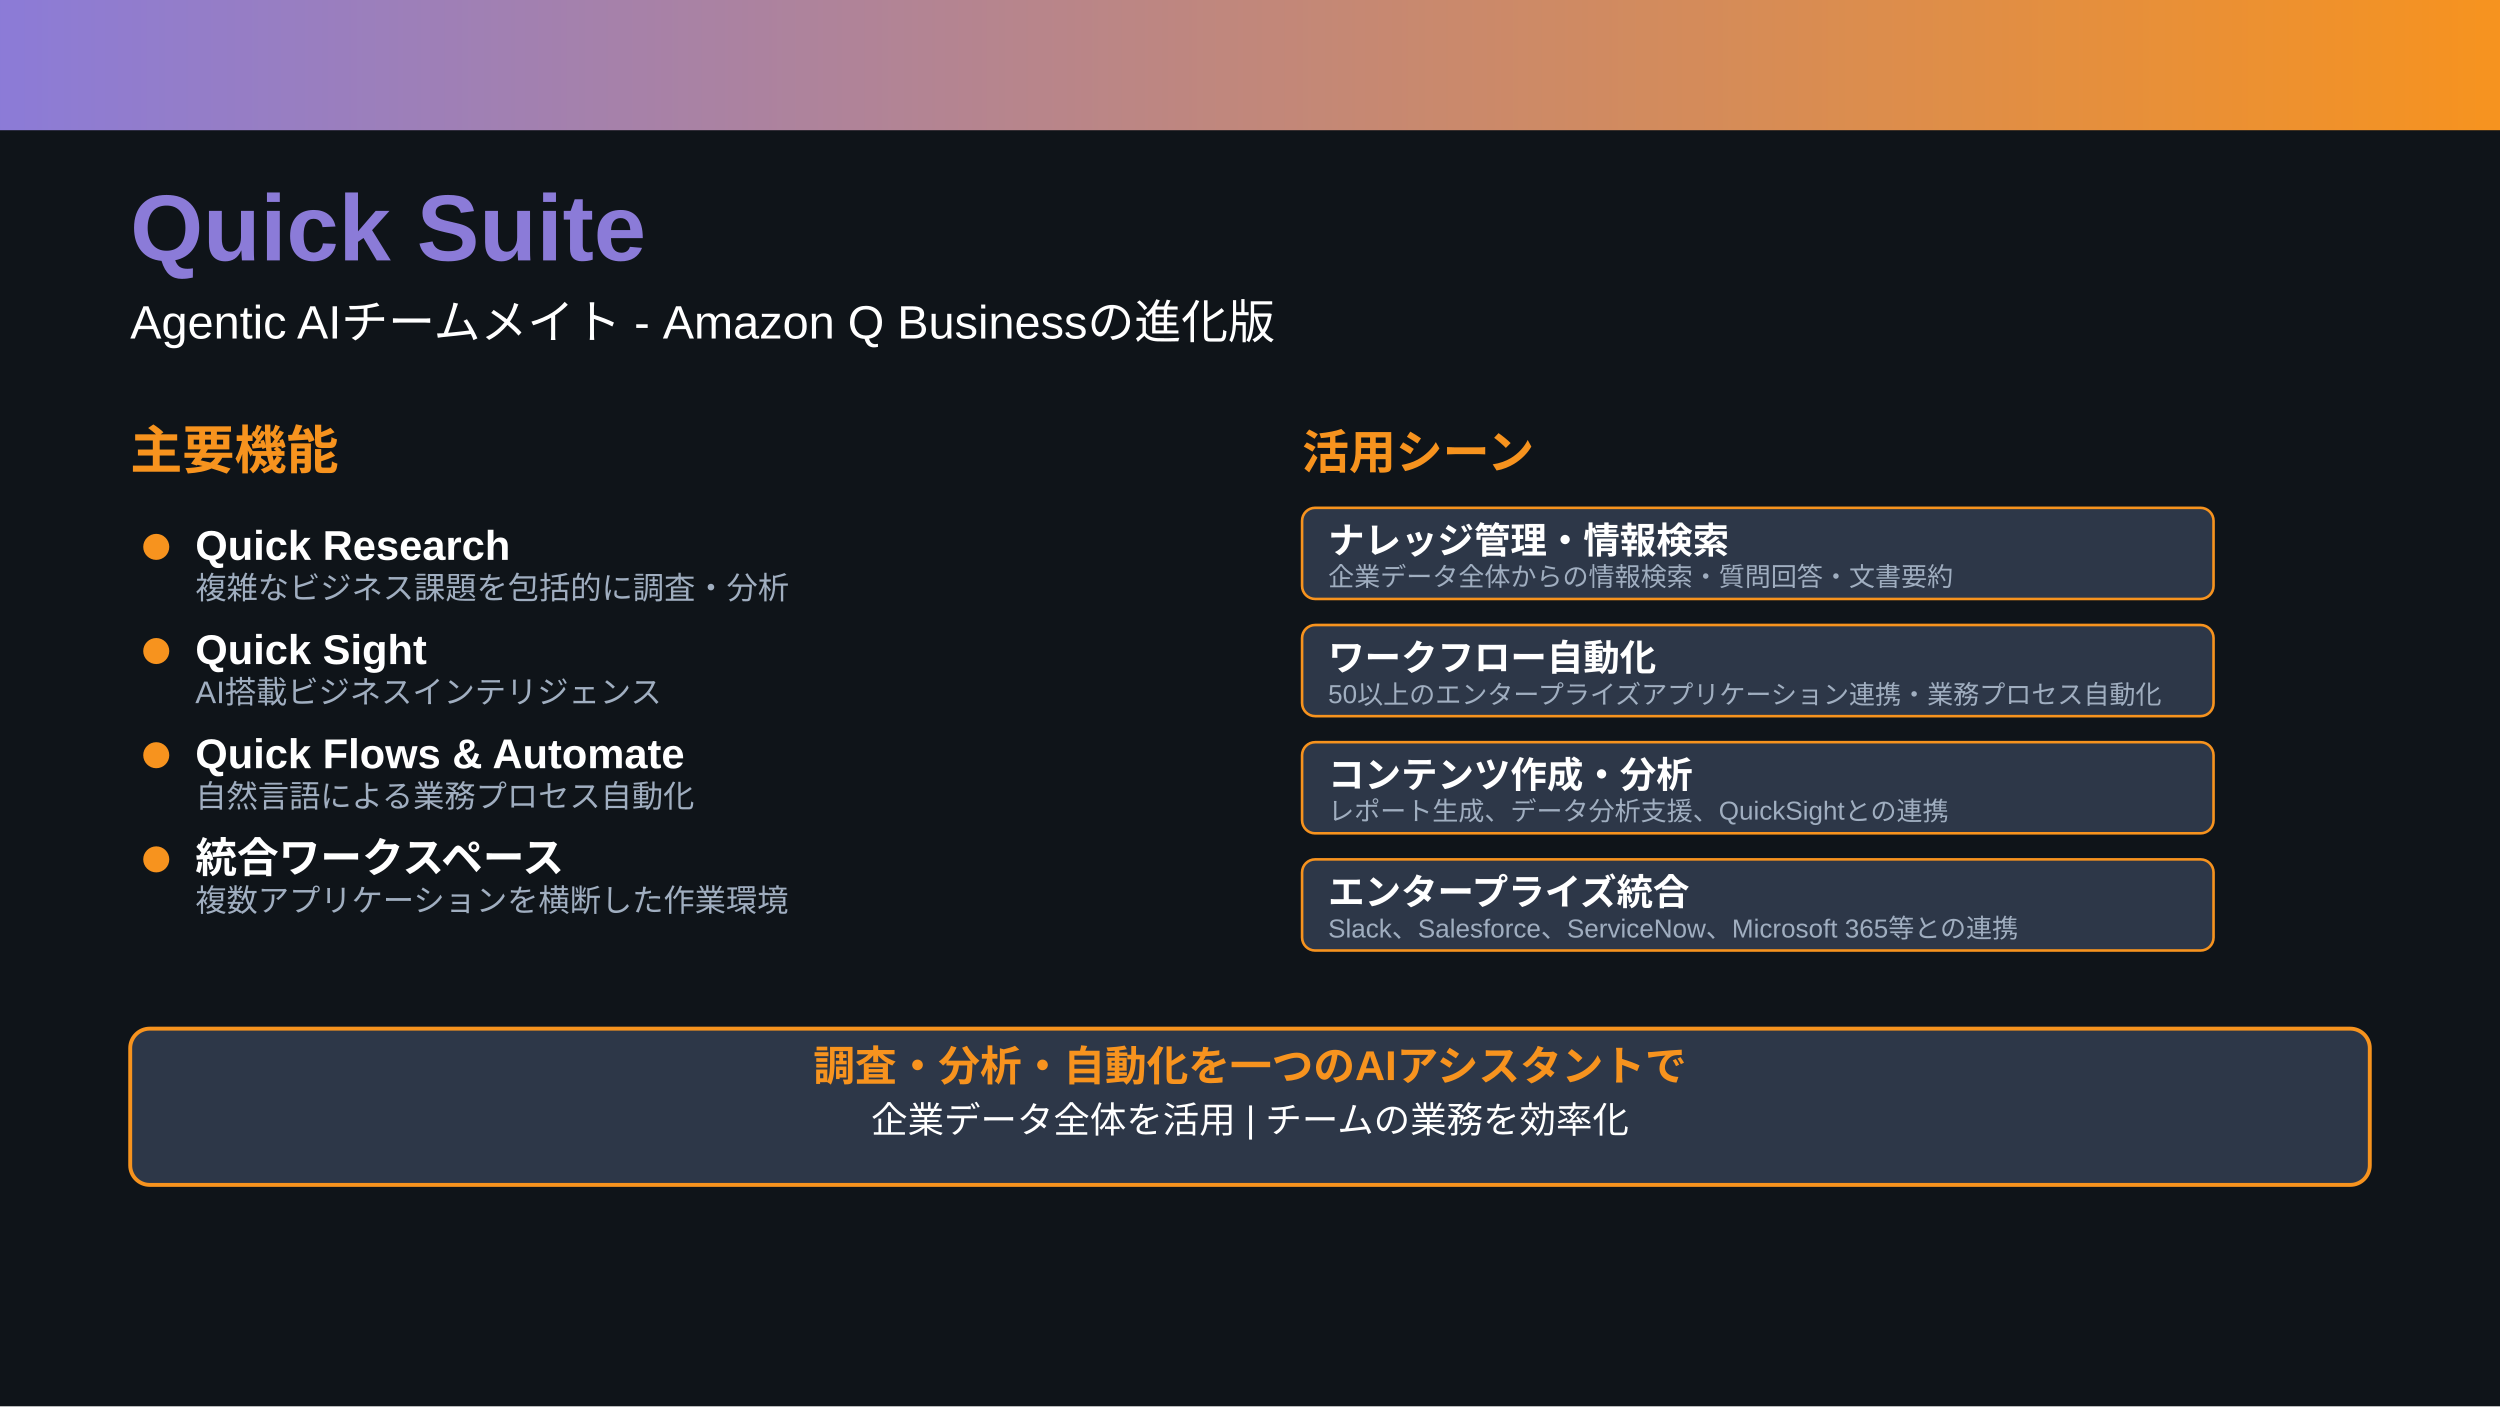
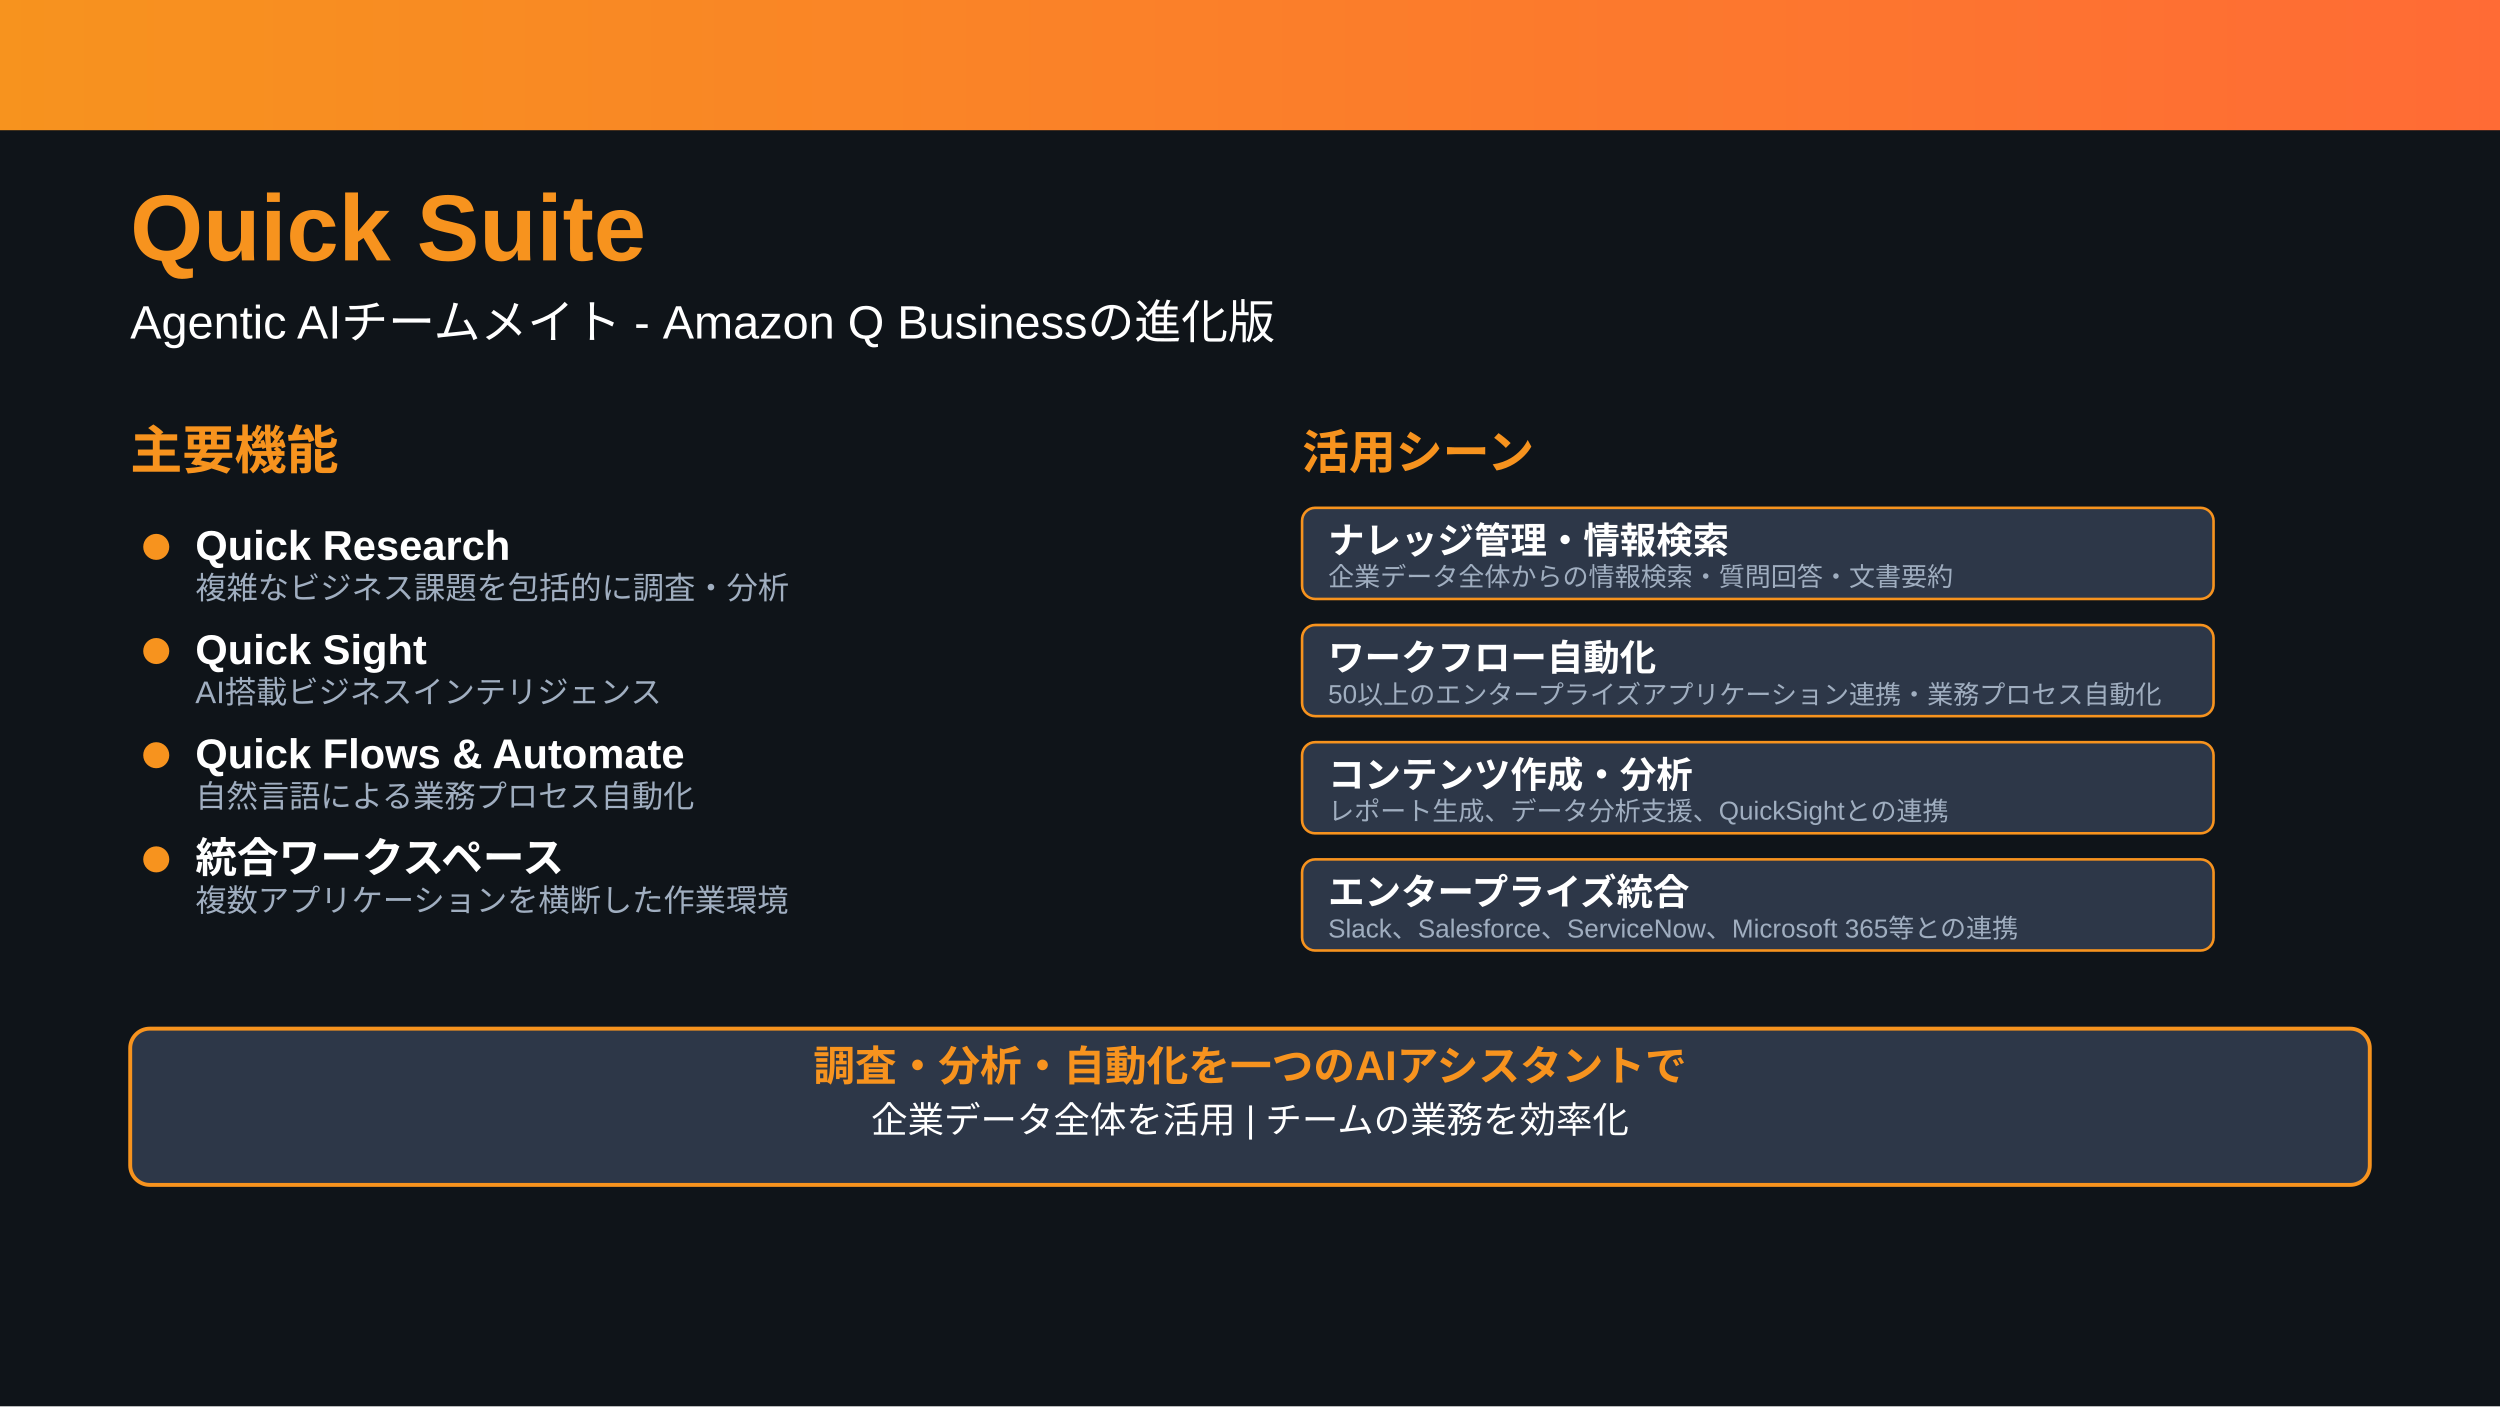
<svg xmlns="http://www.w3.org/2000/svg" width="1920" height="1080" viewBox="0 0 1920 1080" style="background: #0f1419;">
  <rect width="1920" height="1080" fill="#0f1419" />
  <defs>
    <linearGradient id="quicksuiteGradient" x1="0%" y1="0%" x2="100%" y2="0%">
-       <stop offset="0%" style="stop-color:#8B7BD8;stop-opacity:1" />
-       <stop offset="100%" style="stop-color:#f7931e;stop-opacity:1" />
+       <stop offset="0%" style="stop-color:#f7931e;stop-opacity:1" />
+       <stop offset="100%" style="stop-color:#ff6b35;stop-opacity:1" />
    </linearGradient>
  </defs>
  <rect x="0" y="0" width="1920" height="100" fill="url(#quicksuiteGradient)" />
-   <text x="100" y="200" fill="#8B7BD8" font-family="Arial, sans-serif" font-size="72" font-weight="bold">
+   <text x="100" y="200" fill="#f7931e" font-family="Arial, sans-serif" font-size="72" font-weight="bold">
    Quick Suite
  </text>
  <text x="100" y="260" fill="#ffffff" font-family="Arial, sans-serif" font-size="36">
    Agentic AIチームメイト - Amazon Q Businessの進化版
  </text>
  <g transform="translate(100, 320)">
    <text x="0" y="40" fill="#f7931e" font-family="Arial, sans-serif" font-size="40" font-weight="bold">
      主要機能
    </text>
    <circle cx="20" cy="100" r="10" fill="#f7931e" />
    <text x="50" y="110" fill="#ffffff" font-family="Arial, sans-serif" font-size="32" font-weight="bold">
      Quick Research
    </text>
    <text x="50" y="140" fill="#a0aec0" font-family="Arial, sans-serif" font-size="24">
      複雑なビジネス課題を包括的に調査・分析
    </text>
    <circle cx="20" cy="180" r="10" fill="#f7931e" />
    <text x="50" y="190" fill="#ffffff" font-family="Arial, sans-serif" font-size="32" font-weight="bold">
      Quick Sight
    </text>
    <text x="50" y="220" fill="#a0aec0" font-family="Arial, sans-serif" font-size="24">
      AI搭載ビジネスインテリジェンス
    </text>
    <circle cx="20" cy="260" r="10" fill="#f7931e" />
    <text x="50" y="270" fill="#ffffff" font-family="Arial, sans-serif" font-size="32" font-weight="bold">
      Quick Flows &amp; Automate
    </text>
    <text x="50" y="300" fill="#a0aec0" font-family="Arial, sans-serif" font-size="24">
      自然言語による業務プロセス自動化
    </text>
    <circle cx="20" cy="340" r="10" fill="#f7931e" />
    <text x="50" y="350" fill="#ffffff" font-family="Arial, sans-serif" font-size="32" font-weight="bold">
      統合ワークスペース
    </text>
    <text x="50" y="380" fill="#a0aec0" font-family="Arial, sans-serif" font-size="24">
      複数アプリケーションを横断した作業環境
    </text>
  </g>
  <g transform="translate(1000, 320)">
    <text x="0" y="40" fill="#f7931e" font-family="Arial, sans-serif" font-size="36" font-weight="bold">
      活用シーン
    </text>
    <rect x="0" y="70" width="700" height="70" rx="10" fill="#2d3748" stroke="#f7931e" stroke-width="2" />
    <text x="20" y="105" fill="#ffffff" font-family="Arial, sans-serif" font-size="28" font-weight="bold">
      ナレッジ管理・情報検索
    </text>
    <text x="20" y="130" fill="#a0aec0" font-family="Arial, sans-serif" font-size="20">
      企業データ全体からの情報検索・質問回答・文書要約
    </text>
    <rect x="0" y="160" width="700" height="70" rx="10" fill="#2d3748" stroke="#f7931e" stroke-width="2" />
    <text x="20" y="195" fill="#ffffff" font-family="Arial, sans-serif" font-size="28" font-weight="bold">
      ワークフロー自動化
    </text>
    <text x="20" y="220" fill="#a0aec0" font-family="Arial, sans-serif" font-size="20">
      50以上のエンタープライズアプリケーション連携・業務プロセス自動化
    </text>
    <rect x="0" y="250" width="700" height="70" rx="10" fill="#2d3748" stroke="#f7931e" stroke-width="2" />
    <text x="20" y="285" fill="#ffffff" font-family="Arial, sans-serif" font-size="28" font-weight="bold">
      コンテンツ作成・分析
    </text>
    <text x="20" y="310" fill="#a0aec0" font-family="Arial, sans-serif" font-size="20">
      レポート生成、データ分析支援、QuickSightとの連携
    </text>
    <rect x="0" y="340" width="700" height="70" rx="10" fill="#2d3748" stroke="#f7931e" stroke-width="2" />
    <text x="20" y="375" fill="#ffffff" font-family="Arial, sans-serif" font-size="28" font-weight="bold">
      エンタープライズ統合
    </text>
    <text x="20" y="400" fill="#a0aec0" font-family="Arial, sans-serif" font-size="20">
      Slack、Salesforce、ServiceNow、Microsoft 365等との連携
    </text>
  </g>
  <rect x="100" y="790" width="1720" height="120" rx="15" fill="#2d3748" stroke="#f7931e" stroke-width="3" />
  <text x="960" y="830" text-anchor="middle" fill="#f7931e" font-family="Arial, sans-serif" font-size="32" font-weight="bold">
    調査・分析・自動化を一つのAIアシスタントで
  </text>
  <text x="960" y="870" text-anchor="middle" fill="#ffffff" font-family="Arial, sans-serif" font-size="28">
    企業データ全体を活用 | チームの業務を効率化
  </text>
</svg>
